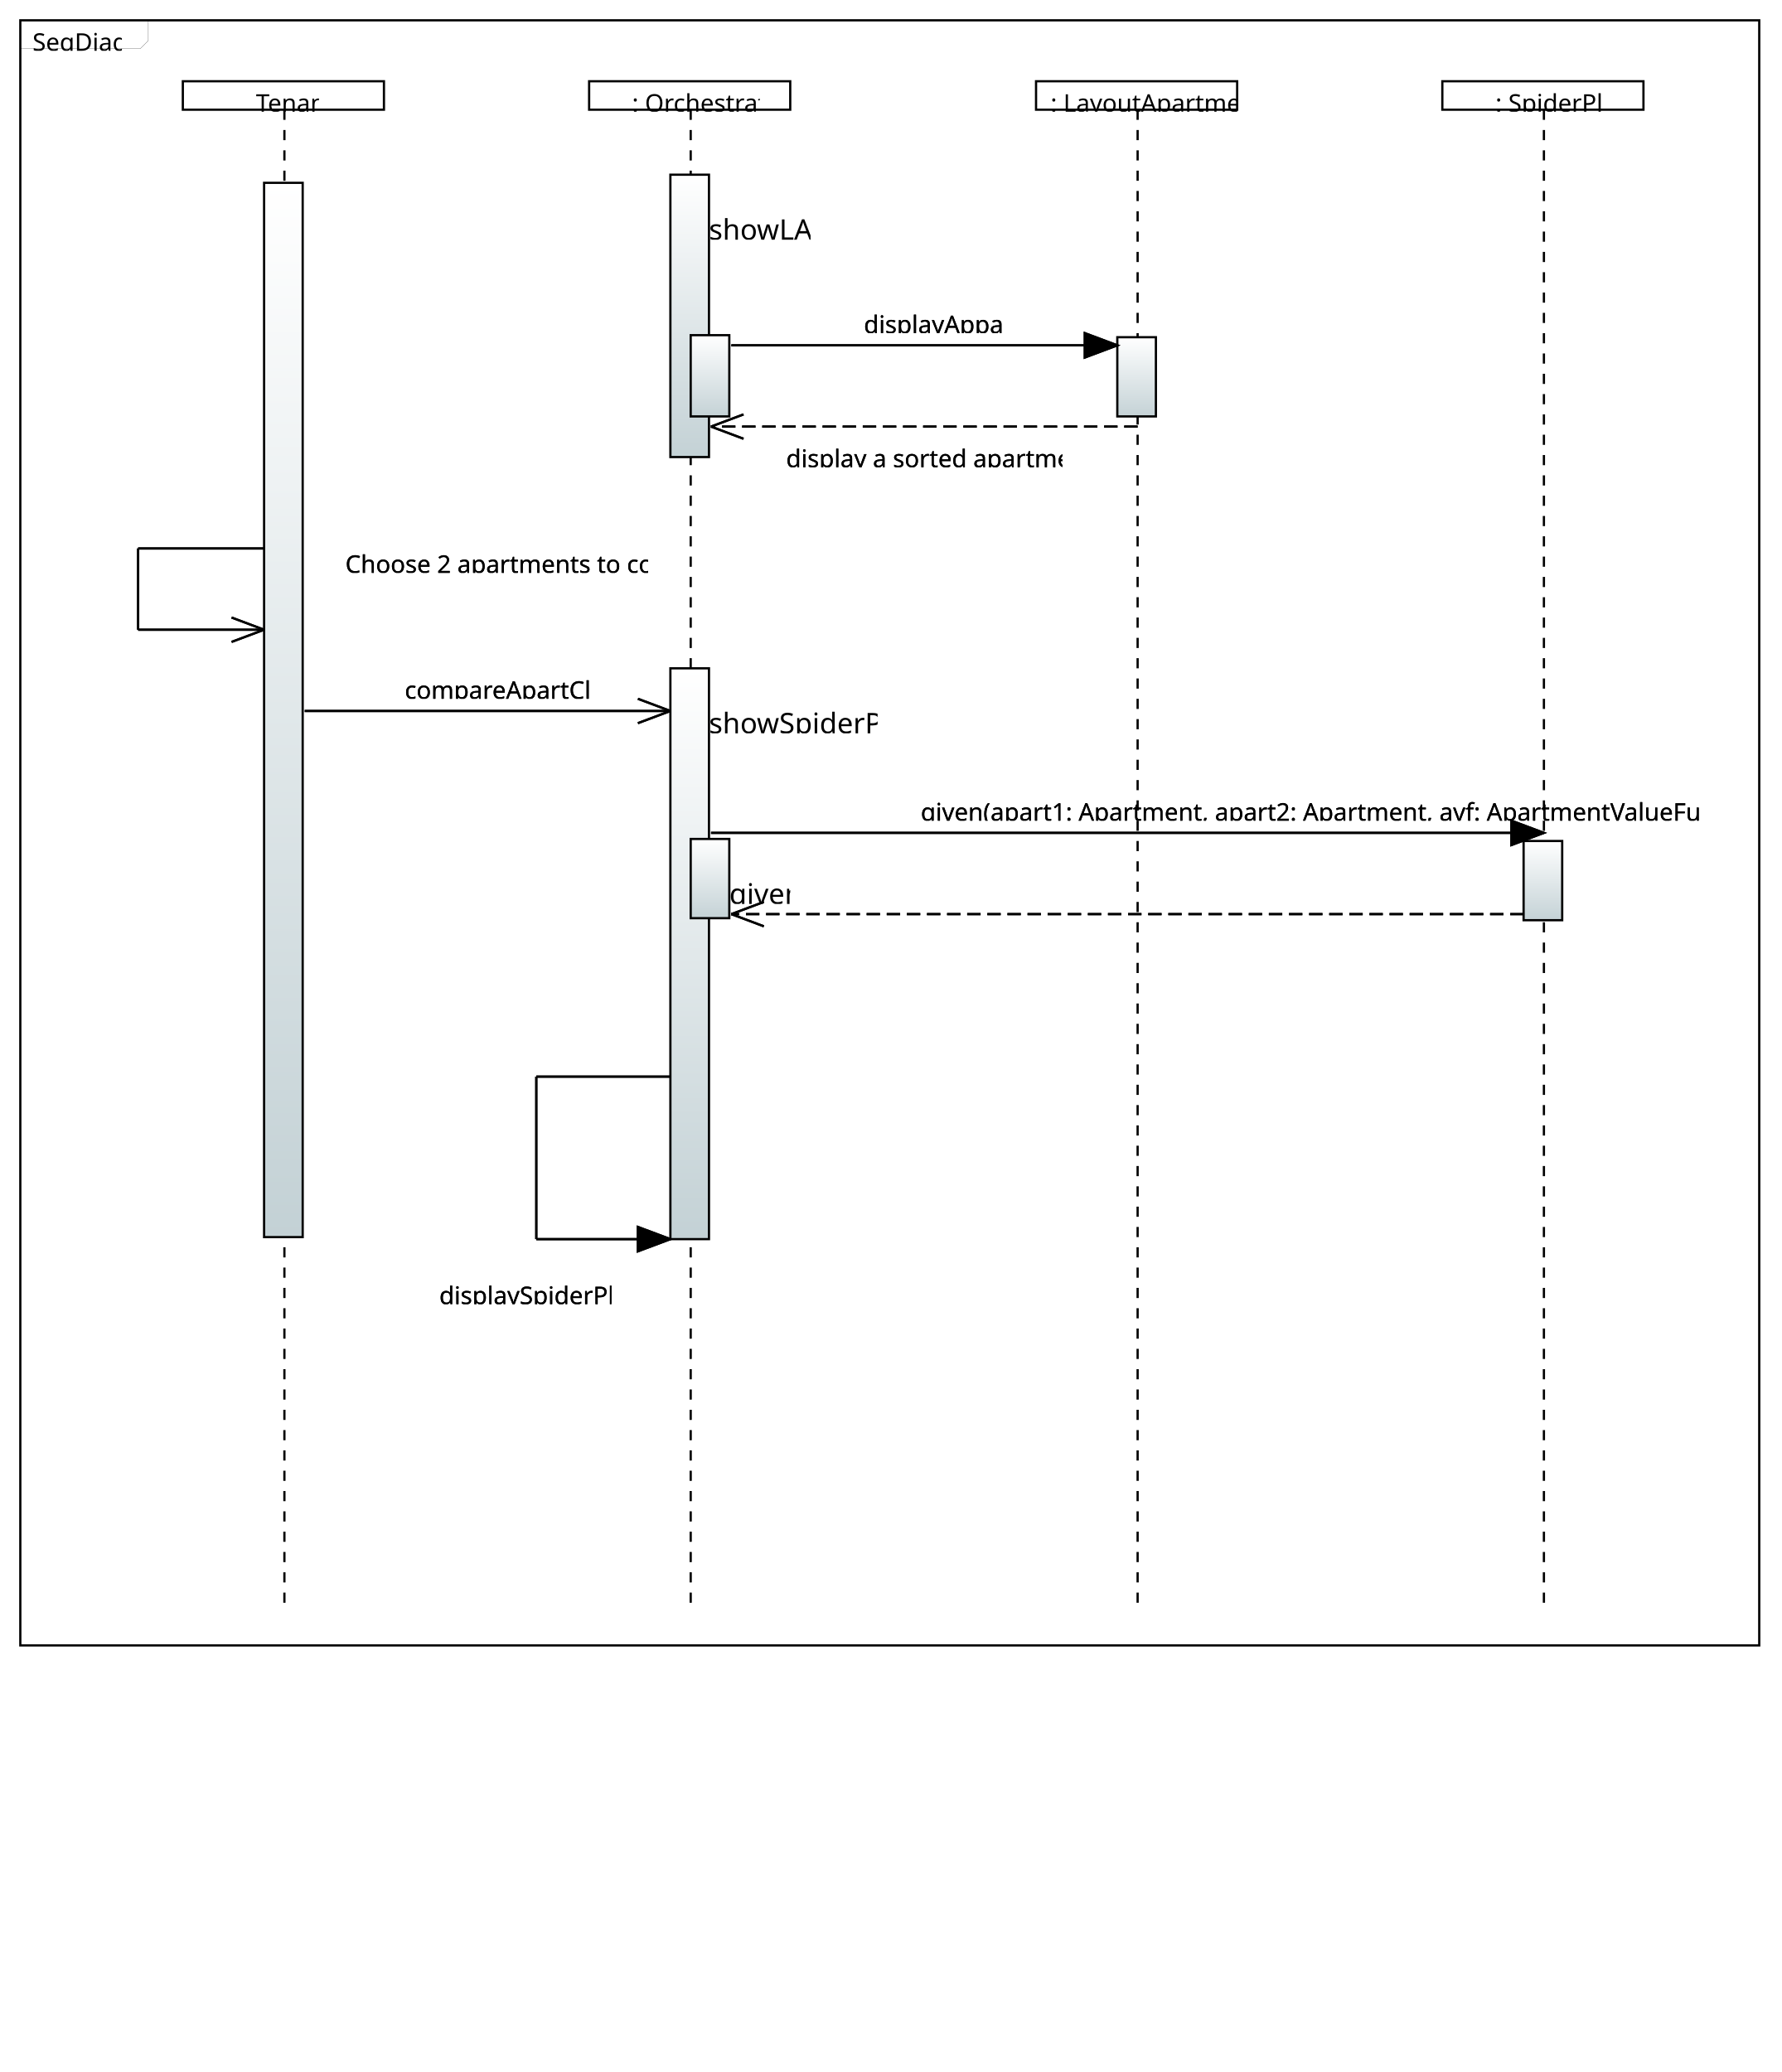
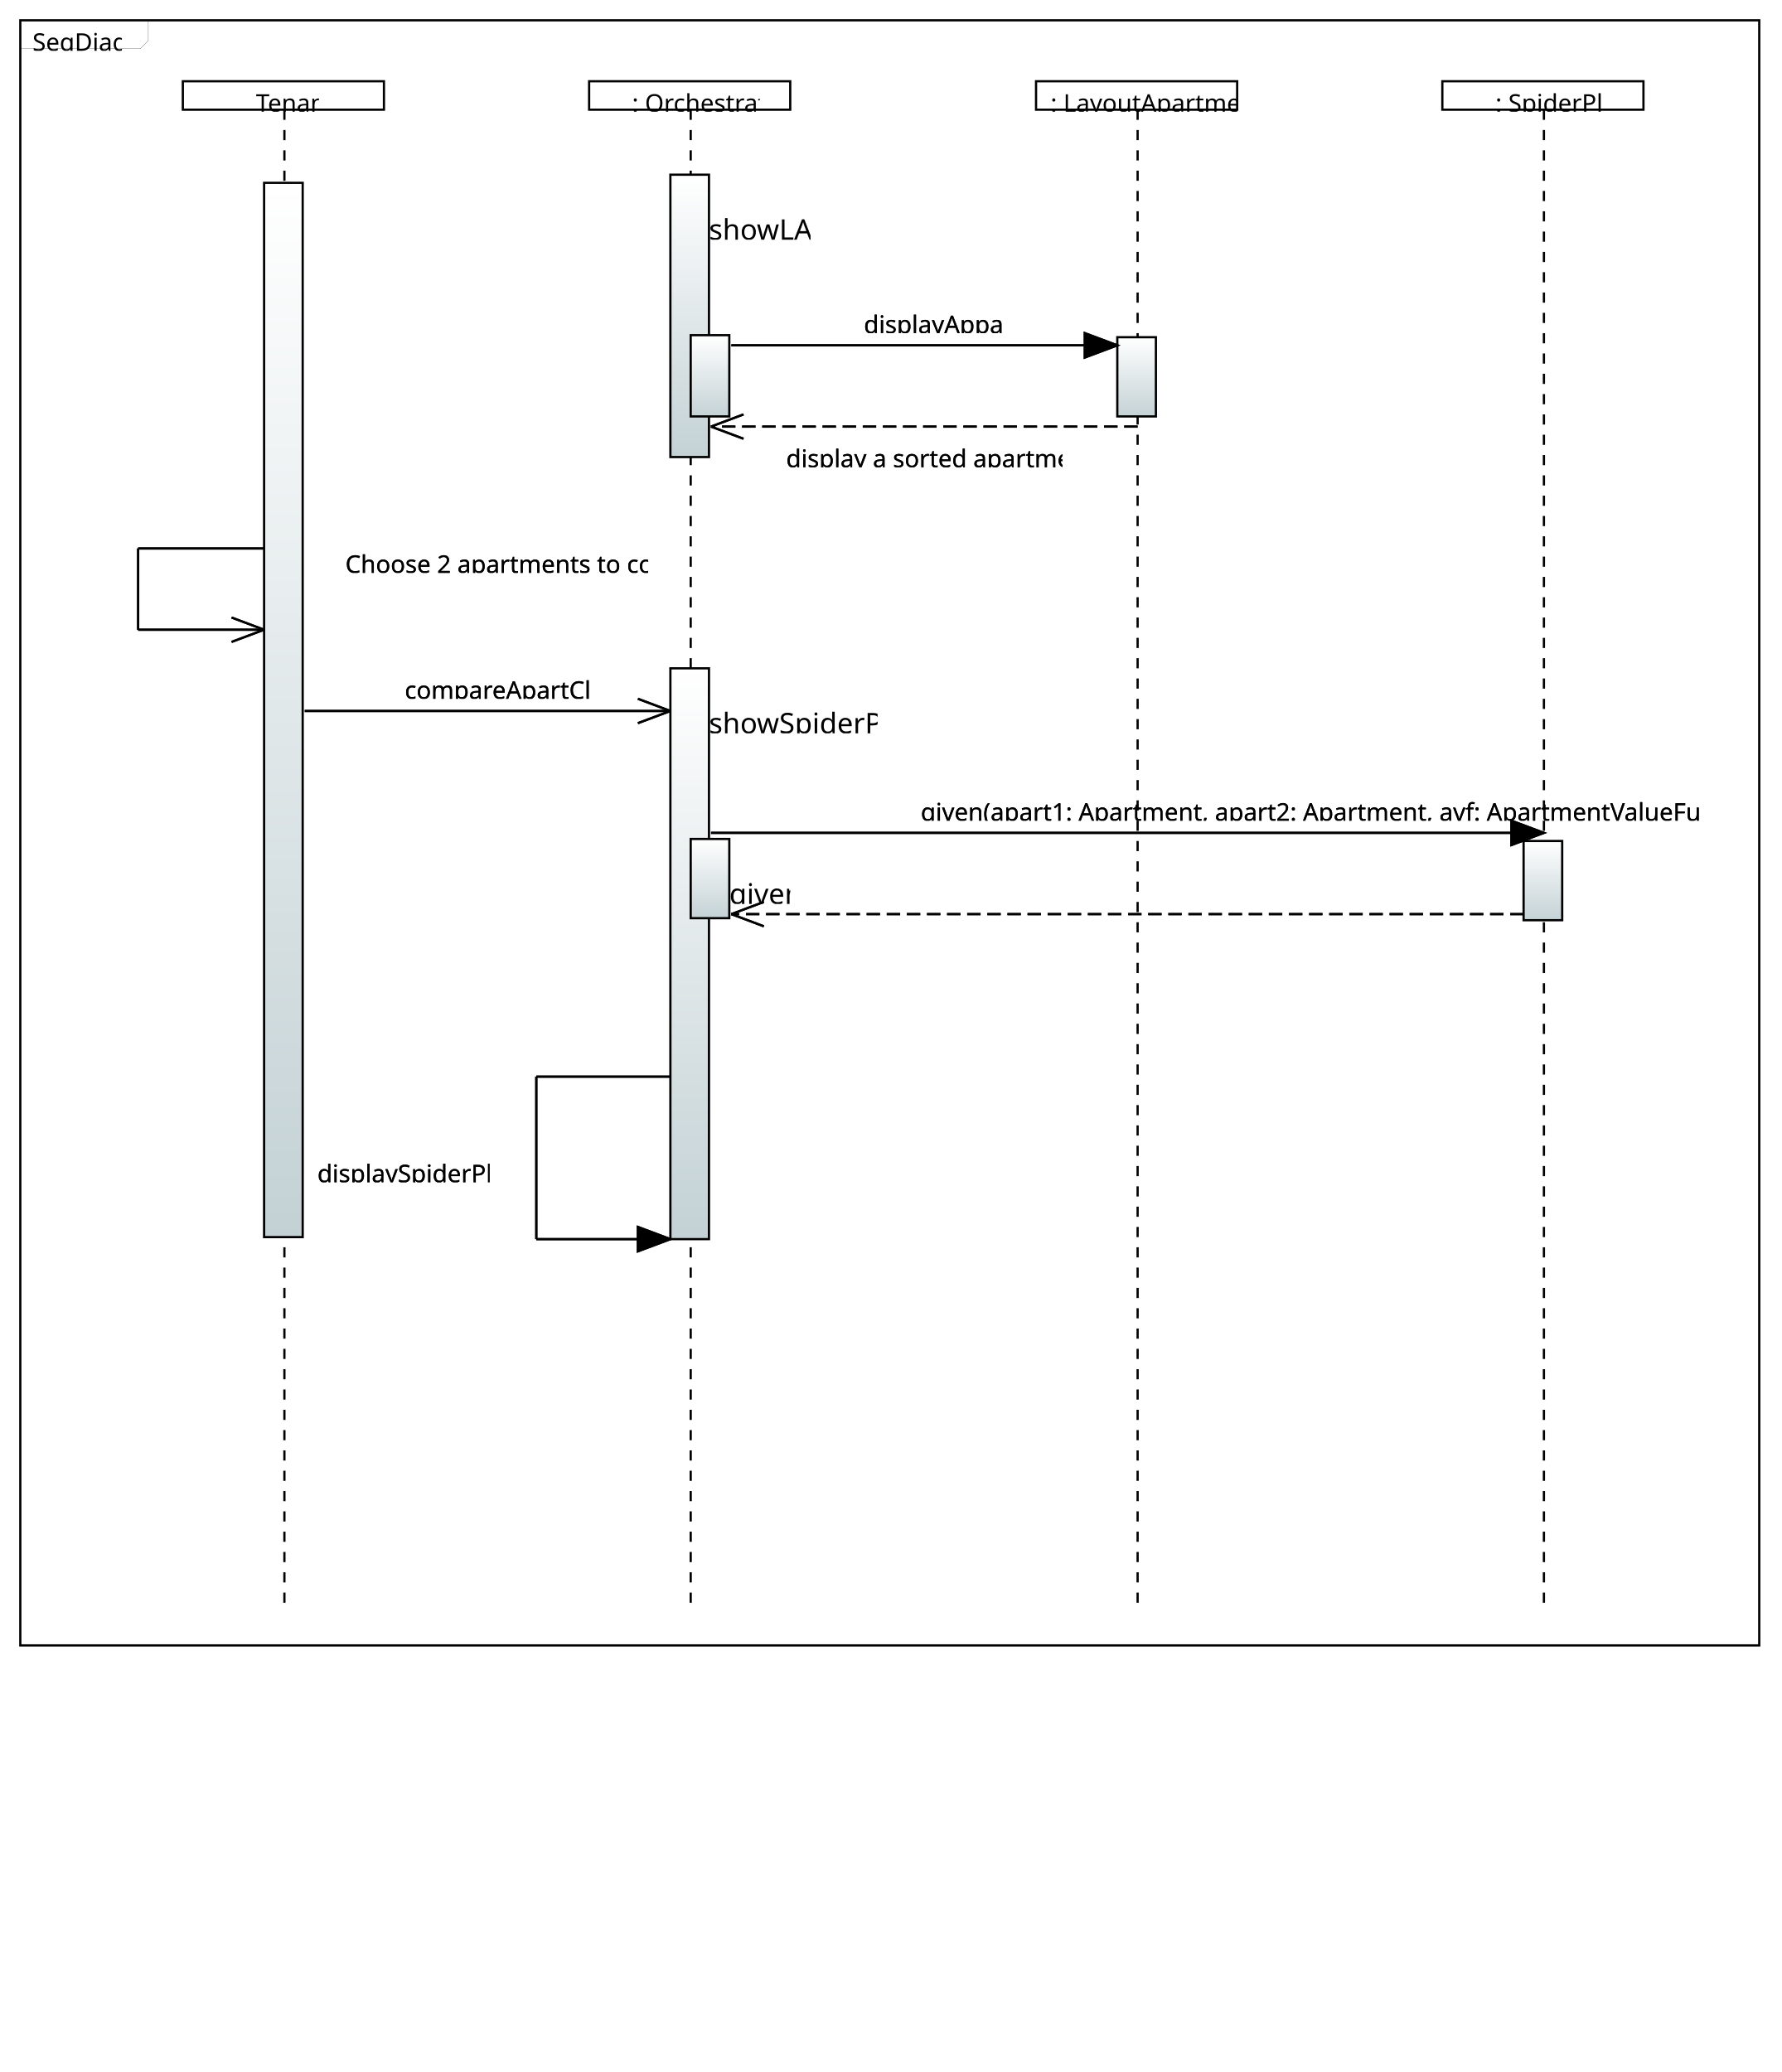
<svg xmlns="http://www.w3.org/2000/svg" xmlns:xlink="http://www.w3.org/1999/xlink" stroke-dasharray="none" shape-rendering="auto" font-family="'Dialog'" width="877" text-rendering="auto" fill-opacity="1" contentScriptType="text/ecmascript" color-interpolation="auto" color-rendering="auto" preserveAspectRatio="xMidYMid meet" font-size="12" viewBox="0 0 877 1020" fill="black" stroke="black" image-rendering="auto" stroke-miterlimit="10" zoomAndPan="magnify" version="1.0" stroke-linecap="square" stroke-linejoin="miter" contentStyleType="text/css" font-style="normal" height="1020" stroke-width="1" stroke-dashoffset="0" font-weight="normal" stroke-opacity="1">
  <defs id="genericDefs" />
  <g>
    <defs id="defs1">
      <linearGradient x1="10" x2="10" y1="10" gradientUnits="userSpaceOnUse" y2="811" xlink:type="simple" xlink:actuate="onLoad" id="linearGradient1" xlink:show="other" spreadMethod="pad">
        <stop stop-opacity="1" stop-color="white" offset="0%" />
        <stop stop-opacity="1" stop-color="white" offset="100%" />
      </linearGradient>
      <linearGradient x1="90" x2="90" y1="40" gradientUnits="userSpaceOnUse" y2="792" xlink:type="simple" xlink:actuate="onLoad" id="linearGradient2" xlink:show="other" spreadMethod="pad">
        <stop stop-opacity="1" stop-color="white" offset="0%" />
        <stop stop-opacity="1" stop-color="rgb(195,209,213)" offset="100%" />
      </linearGradient>
      <linearGradient x1="130" x2="130" y1="90" gradientUnits="userSpaceOnUse" y2="610" xlink:type="simple" xlink:actuate="onLoad" id="linearGradient3" xlink:show="other" spreadMethod="pad">
        <stop stop-opacity="1" stop-color="white" offset="0%" />
        <stop stop-opacity="1" stop-color="rgb(195,209,213)" offset="100%" />
      </linearGradient>
      <linearGradient x1="290" x2="290" y1="40" gradientUnits="userSpaceOnUse" y2="792" xlink:type="simple" xlink:actuate="onLoad" id="linearGradient4" xlink:show="other" spreadMethod="pad">
        <stop stop-opacity="1" stop-color="white" offset="0%" />
        <stop stop-opacity="1" stop-color="rgb(195,209,213)" offset="100%" />
      </linearGradient>
      <linearGradient x1="330" x2="330" y1="86" gradientUnits="userSpaceOnUse" y2="226" xlink:type="simple" xlink:actuate="onLoad" id="linearGradient5" xlink:show="other" spreadMethod="pad">
        <stop stop-opacity="1" stop-color="white" offset="0%" />
        <stop stop-opacity="1" stop-color="rgb(195,209,213)" offset="100%" />
      </linearGradient>
      <linearGradient x1="330" x2="330" y1="329" gradientUnits="userSpaceOnUse" y2="611" xlink:type="simple" xlink:actuate="onLoad" id="linearGradient6" xlink:show="other" spreadMethod="pad">
        <stop stop-opacity="1" stop-color="white" offset="0%" />
        <stop stop-opacity="1" stop-color="rgb(195,209,213)" offset="100%" />
      </linearGradient>
      <linearGradient x1="340" x2="340" y1="165" gradientUnits="userSpaceOnUse" y2="206" xlink:type="simple" xlink:actuate="onLoad" id="linearGradient7" xlink:show="other" spreadMethod="pad">
        <stop stop-opacity="1" stop-color="white" offset="0%" />
        <stop stop-opacity="1" stop-color="rgb(195,209,213)" offset="100%" />
      </linearGradient>
      <linearGradient x1="340" x2="340" y1="413" gradientUnits="userSpaceOnUse" y2="453" xlink:type="simple" xlink:actuate="onLoad" id="linearGradient8" xlink:show="other" spreadMethod="pad">
        <stop stop-opacity="1" stop-color="white" offset="0%" />
        <stop stop-opacity="1" stop-color="rgb(195,209,213)" offset="100%" />
      </linearGradient>
      <linearGradient x1="510" x2="510" y1="40" gradientUnits="userSpaceOnUse" y2="792" xlink:type="simple" xlink:actuate="onLoad" id="linearGradient9" xlink:show="other" spreadMethod="pad">
        <stop stop-opacity="1" stop-color="white" offset="0%" />
        <stop stop-opacity="1" stop-color="rgb(195,209,213)" offset="100%" />
      </linearGradient>
      <linearGradient x1="550" x2="550" y1="166" gradientUnits="userSpaceOnUse" y2="206" xlink:type="simple" xlink:actuate="onLoad" id="linearGradient10" xlink:show="other" spreadMethod="pad">
        <stop stop-opacity="1" stop-color="white" offset="0%" />
        <stop stop-opacity="1" stop-color="rgb(195,209,213)" offset="100%" />
      </linearGradient>
      <linearGradient x1="710" x2="710" y1="40" gradientUnits="userSpaceOnUse" y2="792" xlink:type="simple" xlink:actuate="onLoad" id="linearGradient11" xlink:show="other" spreadMethod="pad">
        <stop stop-opacity="1" stop-color="white" offset="0%" />
        <stop stop-opacity="1" stop-color="rgb(195,209,213)" offset="100%" />
      </linearGradient>
      <linearGradient x1="750" x2="750" y1="414" gradientUnits="userSpaceOnUse" y2="454" xlink:type="simple" xlink:actuate="onLoad" id="linearGradient12" xlink:show="other" spreadMethod="pad">
        <stop stop-opacity="1" stop-color="white" offset="0%" />
        <stop stop-opacity="1" stop-color="rgb(195,209,213)" offset="100%" />
      </linearGradient>
      <clipPath clipPathUnits="userSpaceOnUse" id="clipPath1">
        <path d="M10 10 L10 810 L866 810 L866 10 Z" />
      </clipPath>
      <clipPath clipPathUnits="userSpaceOnUse" id="clipPath2">
        <path d="M7 7 L870 7 L870 814 L7 814 L7 7 Z" />
      </clipPath>
      <clipPath clipPathUnits="userSpaceOnUse" id="clipPath3">
        <path d="M15 12 L60 12 L60 25 L15 25 L15 12 Z" />
      </clipPath>
      <clipPath clipPathUnits="userSpaceOnUse" id="clipPath4">
        <path d="M89 39 L191 39 L191 793 L89 793 L89 39 Z" />
      </clipPath>
      <clipPath clipPathUnits="userSpaceOnUse" id="clipPath5">
        <path d="M90 40 L90 791 L189 791 L189 40 Z" />
      </clipPath>
      <clipPath clipPathUnits="userSpaceOnUse" id="clipPath6">
        <path d="M125 42 L157 42 L157 55 L125 55 L125 42 Z" />
      </clipPath>
      <clipPath clipPathUnits="userSpaceOnUse" id="clipPath7">
        <path d="M130 90 L130 609 L149 609 L149 90 Z" />
      </clipPath>
      <clipPath clipPathUnits="userSpaceOnUse" id="clipPath8">
        <path d="M129 89 L151 89 L151 611 L129 611 L129 89 Z" />
      </clipPath>
      <clipPath clipPathUnits="userSpaceOnUse" id="clipPath9">
        <path d="M289 39 L391 39 L391 793 L289 793 L289 39 Z" />
      </clipPath>
      <clipPath clipPathUnits="userSpaceOnUse" id="clipPath10">
        <path d="M290 40 L290 791 L389 791 L389 40 Z" />
      </clipPath>
      <clipPath clipPathUnits="userSpaceOnUse" id="clipPath11">
        <path d="M307 42 L374 42 L374 55 L307 55 L307 42 Z" />
      </clipPath>
      <clipPath clipPathUnits="userSpaceOnUse" id="clipPath12">
        <path d="M330 86 L330 225 L349 225 L349 86 Z" />
      </clipPath>
      <clipPath clipPathUnits="userSpaceOnUse" id="clipPath13">
        <path d="M329 85 L351 85 L351 227 L329 227 L329 85 Z" />
      </clipPath>
      <clipPath clipPathUnits="userSpaceOnUse" id="clipPath14">
        <path d="M348 103 L399 103 L399 118 L348 118 L348 103 Z" />
      </clipPath>
      <clipPath clipPathUnits="userSpaceOnUse" id="clipPath15">
        <path d="M330 329 L330 610 L349 610 L349 329 Z" />
      </clipPath>
      <clipPath clipPathUnits="userSpaceOnUse" id="clipPath16">
        <path d="M329 328 L351 328 L351 612 L329 612 L329 328 Z" />
      </clipPath>
      <clipPath clipPathUnits="userSpaceOnUse" id="clipPath17">
        <path d="M348 346 L432 346 L432 361 L348 361 L348 346 Z" />
      </clipPath>
      <clipPath clipPathUnits="userSpaceOnUse" id="clipPath18">
        <path d="M340 165 L340 205 L359 205 L359 165 Z" />
      </clipPath>
      <clipPath clipPathUnits="userSpaceOnUse" id="clipPath19">
        <path d="M339 164 L361 164 L361 207 L339 207 L339 164 Z" />
      </clipPath>
      <clipPath clipPathUnits="userSpaceOnUse" id="clipPath20">
        <path d="M340 413 L340 452 L359 452 L359 413 Z" />
      </clipPath>
      <clipPath clipPathUnits="userSpaceOnUse" id="clipPath21">
        <path d="M339 412 L361 412 L361 454 L339 454 L339 412 Z" />
      </clipPath>
      <clipPath clipPathUnits="userSpaceOnUse" id="clipPath22">
        <path d="M358 430 L389 430 L389 445 L358 445 L358 430 Z" />
      </clipPath>
      <clipPath clipPathUnits="userSpaceOnUse" id="clipPath23">
        <path d="M509 39 L611 39 L611 793 L509 793 L509 39 Z" />
      </clipPath>
      <clipPath clipPathUnits="userSpaceOnUse" id="clipPath24">
        <path d="M510 40 L510 791 L609 791 L609 40 Z" />
      </clipPath>
      <clipPath clipPathUnits="userSpaceOnUse" id="clipPath25">
        <path d="M513 42 L609 42 L609 55 L513 55 L513 42 Z" />
      </clipPath>
      <clipPath clipPathUnits="userSpaceOnUse" id="clipPath26">
        <path d="M550 166 L550 205 L569 205 L569 166 Z" />
      </clipPath>
      <clipPath clipPathUnits="userSpaceOnUse" id="clipPath27">
        <path d="M549 165 L571 165 L571 207 L549 207 L549 165 Z" />
      </clipPath>
      <clipPath clipPathUnits="userSpaceOnUse" id="clipPath28">
        <path d="M709 39 L811 39 L811 793 L709 793 L709 39 Z" />
      </clipPath>
      <clipPath clipPathUnits="userSpaceOnUse" id="clipPath29">
        <path d="M710 40 L710 791 L809 791 L809 40 Z" />
      </clipPath>
      <clipPath clipPathUnits="userSpaceOnUse" id="clipPath30">
        <path d="M732 42 L789 42 L789 55 L732 55 L732 42 Z" />
      </clipPath>
      <clipPath clipPathUnits="userSpaceOnUse" id="clipPath31">
        <path d="M750 414 L750 453 L769 453 L769 414 Z" />
      </clipPath>
      <clipPath clipPathUnits="userSpaceOnUse" id="clipPath32">
        <path d="M749 413 L771 413 L771 455 L749 455 L749 413 Z" />
      </clipPath>
      <clipPath clipPathUnits="userSpaceOnUse" id="clipPath33">
        <path d="M9 9 L868 9 L868 812 L9 812 L9 9 Z" />
      </clipPath>
      <clipPath clipPathUnits="userSpaceOnUse" id="clipPath34">
        <path d="M-1 -1 L878 -1 L878 1021 L-1 1021 L-1 -1 Z" />
      </clipPath>
      <clipPath clipPathUnits="userSpaceOnUse" id="clipPath35">
        <path d="M359 443 L378 443 L378 458 L359 458 L359 443 Z" />
      </clipPath>
      <clipPath clipPathUnits="userSpaceOnUse" id="clipPath36">
        <path d="M192 331 L291 331 L291 344 L192 344 L192 331 Z" />
      </clipPath>
      <clipPath clipPathUnits="userSpaceOnUse" id="clipPath37">
        <path d="M313 343 L332 343 L332 358 L313 358 L313 343 Z" />
      </clipPath>
      <clipPath clipPathUnits="userSpaceOnUse" id="clipPath38">
        <path d="M386 217 L523 217 L523 230 L386 230 L386 217 Z" />
      </clipPath>
      <clipPath clipPathUnits="userSpaceOnUse" id="clipPath39">
        <path d="M349 203 L368 203 L368 218 L349 218 L349 203 Z" />
      </clipPath>
      <clipPath clipPathUnits="userSpaceOnUse" id="clipPath40">
        <path d="M418 151 L494 151 L494 164 L418 164 L418 151 Z" />
      </clipPath>
      <clipPath clipPathUnits="userSpaceOnUse" id="clipPath41">
        <path d="M533 163 L552 163 L552 178 L533 178 L533 163 Z" />
      </clipPath>
      <clipPath clipPathUnits="userSpaceOnUse" id="clipPath42">
        <path d="M169 269 L319 269 L319 282 L169 282 L169 269 Z" />
      </clipPath>
      <clipPath clipPathUnits="userSpaceOnUse" id="clipPath43">
        <path d="M113 303 L132 303 L132 318 L113 318 L113 303 Z" />
      </clipPath>
      <clipPath clipPathUnits="userSpaceOnUse" id="clipPath44">
        <path d="M446 391 L837 391 L837 404 L446 404 L446 391 Z" />
      </clipPath>
      <clipPath clipPathUnits="userSpaceOnUse" id="clipPath45">
        <path d="M743 403 L762 403 L762 418 L743 418 L743 403 Z" />
      </clipPath>
      <clipPath clipPathUnits="userSpaceOnUse" id="clipPath46">
-         <path d="M209 629 L301 629 L301 642 L209 642 L209 629 Z" />
+         <path d="M149 569 L241 569 L241 582 L149 582 L149 569 Z" />
      </clipPath>
      <clipPath clipPathUnits="userSpaceOnUse" id="clipPath47">
        <path d="M313 603 L332 603 L332 618 L313 618 L313 603 Z" />
      </clipPath>
    </defs>
    <g font-size="14" fill="url(#linearGradient1)" font-family="'.AppleSystemUIFont'" stroke-linejoin="round" stroke="url(#linearGradient1)" stroke-width="0" stroke-miterlimit="0">
      <rect x="10" y="10" clip-path="url(#clipPath1)" width="857" height="801" stroke="none" />
    </g>
    <g stroke-width="0.1" font-size="14" font-family="'.AppleSystemUIFont'" stroke-linecap="butt">
      <line clip-path="url(#clipPath2)" fill="none" x1="73" x2="73" y1="10" y2="20" />
      <line clip-path="url(#clipPath2)" fill="none" x1="73" x2="73" y1="20" y2="20" />
      <line clip-path="url(#clipPath2)" fill="none" x1="73" x2="69" y1="20" y2="24" />
      <line clip-path="url(#clipPath2)" fill="none" x1="69" x2="69" y1="24" y2="24" />
      <line clip-path="url(#clipPath2)" fill="none" x1="69" x2="10" y1="24" y2="24" />
      <text x="16" font-size="12" y="25" clip-path="url(#clipPath3)" stroke="none" xml:space="preserve">SeqDiag  </text>
      <rect x="90" y="40" clip-path="url(#clipPath4)" fill="none" width="99" height="14" stroke-width="1.1" />
      <line clip-path="url(#clipPath4)" fill="none" x1="140" x2="140" y1="54" y2="791" stroke-dasharray="5,5" stroke-width="1.1" />
    </g>
    <g stroke-linecap="butt" font-size="14" fill="url(#linearGradient2)" font-family="'.AppleSystemUIFont'" stroke-dasharray="5,5" stroke="url(#linearGradient2)" stroke-width="1.1">
      <rect x="90" y="40" clip-path="url(#clipPath5)" width="100" opacity="0" height="752" stroke="none" />
      <text x="126" font-size="12" y="55" clip-path="url(#clipPath6)" fill="black" stroke="none" xml:space="preserve">Tenant</text>
      <rect x="130" y="90" clip-path="url(#clipPath7)" fill="url(#linearGradient3)" width="20" height="520" stroke="none" />
      <rect x="130" y="90" clip-path="url(#clipPath8)" fill="none" width="19" stroke-dasharray="none" rx="0" ry="0" height="519" stroke="black" />
      <rect x="290" y="40" clip-path="url(#clipPath9)" fill="none" width="99" stroke-dasharray="none" height="14" stroke="black" />
      <line clip-path="url(#clipPath9)" fill="none" x1="340" x2="340" y1="54" y2="791" stroke="black" />
      <rect x="290" y="40" clip-path="url(#clipPath10)" fill="url(#linearGradient4)" width="100" opacity="0" height="752" stroke="none" />
      <text x="308" font-size="12" y="55" clip-path="url(#clipPath11)" fill="black" stroke="none" xml:space="preserve"> : Orchestrator</text>
      <rect x="330" y="86" clip-path="url(#clipPath12)" fill="url(#linearGradient5)" width="20" height="140" stroke="none" />
      <rect x="330" y="86" clip-path="url(#clipPath13)" fill="none" width="19" stroke-dasharray="none" rx="0" ry="0" height="139" stroke="black" />
      <text x="349" y="118" clip-path="url(#clipPath14)" fill="black" stroke-dasharray="none" stroke="none" xml:space="preserve">showLAG</text>
      <rect x="330" y="329" clip-path="url(#clipPath15)" fill="url(#linearGradient6)" width="20" stroke-dasharray="none" height="282" stroke="none" />
      <rect x="330" y="329" clip-path="url(#clipPath16)" fill="none" width="19" stroke-dasharray="none" rx="0" ry="0" height="281" stroke="black" />
      <text x="349" y="361" clip-path="url(#clipPath17)" fill="black" stroke-dasharray="none" stroke="none" xml:space="preserve">showSpiderPlot</text>
      <rect x="340" y="165" clip-path="url(#clipPath18)" fill="url(#linearGradient7)" width="20" stroke-dasharray="none" height="41" stroke="none" />
      <rect x="340" y="165" clip-path="url(#clipPath19)" fill="none" width="19" stroke-dasharray="none" rx="0" ry="0" height="40" stroke="black" />
      <rect x="340" y="413" clip-path="url(#clipPath20)" fill="url(#linearGradient8)" width="20" stroke-dasharray="none" height="40" stroke="none" />
      <rect x="340" y="413" clip-path="url(#clipPath21)" fill="none" width="19" stroke-dasharray="none" rx="0" ry="0" height="39" stroke="black" />
      <text x="359" y="445" clip-path="url(#clipPath22)" fill="black" stroke-dasharray="none" stroke="none" xml:space="preserve">given</text>
      <rect x="510" y="40" clip-path="url(#clipPath23)" fill="none" width="99" stroke-dasharray="none" height="14" stroke="black" />
      <line clip-path="url(#clipPath23)" fill="none" x1="560" x2="560" y1="54" y2="791" stroke="black" />
      <rect x="510" y="40" clip-path="url(#clipPath24)" fill="url(#linearGradient9)" width="100" opacity="0" height="752" stroke="none" />
      <text x="514" font-size="12" y="55" clip-path="url(#clipPath25)" fill="black" stroke="none" xml:space="preserve"> : LayoutApartment...</text>
      <rect x="550" y="166" clip-path="url(#clipPath26)" fill="url(#linearGradient10)" width="20" height="40" stroke="none" />
      <rect x="550" y="166" clip-path="url(#clipPath27)" fill="none" width="19" stroke-dasharray="none" rx="0" ry="0" height="39" stroke="black" />
      <rect x="710" y="40" clip-path="url(#clipPath28)" fill="none" width="99" stroke-dasharray="none" height="14" stroke="black" />
      <line clip-path="url(#clipPath28)" fill="none" x1="760" x2="760" y1="54" y2="791" stroke="black" />
      <rect x="710" y="40" clip-path="url(#clipPath29)" fill="url(#linearGradient11)" width="100" opacity="0" height="752" stroke="none" />
      <text x="733" font-size="12" y="55" clip-path="url(#clipPath30)" fill="black" stroke="none" xml:space="preserve"> : SpiderPlot</text>
      <rect x="750" y="414" clip-path="url(#clipPath31)" fill="url(#linearGradient12)" width="20" height="40" stroke="none" />
      <rect x="750" y="414" clip-path="url(#clipPath32)" fill="none" width="19" stroke-dasharray="none" rx="0" ry="0" height="39" stroke="black" />
      <rect x="10" y="10" clip-path="url(#clipPath33)" fill="none" width="856" stroke-dasharray="none" rx="0" ry="0" height="800" stroke="black" />
    </g>
    <g text-rendering="optimizeLegibility" stroke-width="1.1" stroke-dasharray="6.6,3.3" font-family="'.AppleSystemUIFont'" stroke-linecap="butt">
      <line clip-path="url(#clipPath34)" fill="none" x1="750" x2="360" y1="450" y2="450" />
      <line clip-path="url(#clipPath35)" fill="none" x1="376" x2="360" y1="444" y2="450" stroke-dasharray="none" />
      <line clip-path="url(#clipPath35)" fill="none" x1="360" x2="376" y1="450" y2="456" stroke-dasharray="none" />
      <line clip-path="url(#clipPath34)" fill="none" x1="150" x2="330" y1="350" y2="350" stroke-dasharray="none" />
      <text x="193" y="344" clip-path="url(#clipPath36)" stroke-dasharray="none" stroke="none" xml:space="preserve">  compareApartClick()</text>
      <line clip-path="url(#clipPath37)" fill="none" x1="314" x2="330" y1="356" y2="350" stroke-dasharray="none" />
      <line clip-path="url(#clipPath37)" fill="none" x1="330" x2="314" y1="350" y2="344" stroke-dasharray="none" />
      <line clip-path="url(#clipPath34)" fill="none" x1="560" x2="350" y1="210" y2="210" />
      <text xml:space="preserve" x="387" y="230" clip-path="url(#clipPath38)" stroke="none">display a sorted apartment list</text>
      <line clip-path="url(#clipPath39)" fill="none" x1="366" x2="350" y1="204" y2="210" stroke-dasharray="none" />
      <line clip-path="url(#clipPath39)" fill="none" x1="350" x2="366" y1="210" y2="216" stroke-dasharray="none" />
      <line clip-path="url(#clipPath34)" fill="none" x1="360" x2="550" y1="170" y2="170" stroke-dasharray="none" />
      <text x="419" y="164" clip-path="url(#clipPath40)" stroke-dasharray="none" stroke="none" xml:space="preserve">  displayAppart()</text>
      <polygon stroke-dasharray="none" clip-path="url(#clipPath41)" points=" 550 170 534 176 534 164" stroke="none" />
      <polygon fill="none" stroke-dasharray="none" clip-path="url(#clipPath41)" points=" 550 170 534 176 534 164" />
      <line clip-path="url(#clipPath34)" fill="none" x1="130" x2="68" y1="270" y2="270" stroke-dasharray="none" />
      <line clip-path="url(#clipPath34)" fill="none" x1="68" x2="68" y1="270" y2="310" stroke-dasharray="none" />
      <line clip-path="url(#clipPath34)" fill="none" x1="68" x2="130" y1="310" y2="310" stroke-dasharray="none" />
      <text x="170" y="282" clip-path="url(#clipPath42)" stroke-dasharray="none" stroke="none" xml:space="preserve">Choose 2 apartments to compare</text>
      <line clip-path="url(#clipPath43)" fill="none" x1="114" x2="130" y1="316" y2="310" stroke-dasharray="none" />
      <line clip-path="url(#clipPath43)" fill="none" x1="130" x2="114" y1="310" y2="304" stroke-dasharray="none" />
      <line clip-path="url(#clipPath34)" fill="none" x1="350" x2="760" y1="410" y2="410" stroke-dasharray="none" />
      <text x="447" y="404" clip-path="url(#clipPath44)" stroke-dasharray="none" stroke="none" xml:space="preserve">  given(apart1: Apartment, apart2: Apartment, avf: ApartmentValueFunction): SpiderPlot</text>
      <polygon stroke-dasharray="none" clip-path="url(#clipPath45)" points=" 760 410 744 416 744 404" stroke="none" />
      <polygon fill="none" stroke-dasharray="none" clip-path="url(#clipPath45)" points=" 760 410 744 416 744 404" />
      <line clip-path="url(#clipPath34)" fill="none" x1="330" x2="264" y1="530" y2="530" stroke-dasharray="none" />
      <line clip-path="url(#clipPath34)" fill="none" x1="264" x2="264" y1="530" y2="610" stroke-dasharray="none" />
      <line clip-path="url(#clipPath34)" fill="none" x1="264" x2="330" y1="610" y2="610" stroke-dasharray="none" />
-       <text x="210" y="642" clip-path="url(#clipPath46)" stroke-dasharray="none" stroke="none" xml:space="preserve">  displaySpiderPlot()</text>
+       <text x="150" y="582" clip-path="url(#clipPath46)" stroke-dasharray="none" stroke="none" xml:space="preserve">  displaySpiderPlot()</text>
      <polygon stroke-dasharray="none" clip-path="url(#clipPath47)" points=" 330 610 314 616 314 604" stroke="none" />
      <polygon fill="none" stroke-dasharray="none" clip-path="url(#clipPath47)" points=" 330 610 314 616 314 604" />
      <line clip-path="url(#clipPath34)" fill="none" x1="360" x2="550" y1="170" y2="170" stroke-dasharray="none" />
      <text x="419" y="164" clip-path="url(#clipPath40)" stroke-dasharray="none" stroke="none" xml:space="preserve">  displayAppart()</text>
      <polygon stroke-dasharray="none" clip-path="url(#clipPath41)" points=" 550 170 534 176 534 164" stroke="none" />
      <polygon fill="none" stroke-dasharray="none" clip-path="url(#clipPath41)" points=" 550 170 534 176 534 164" />
      <line clip-path="url(#clipPath34)" fill="none" x1="560" x2="350" y1="210" y2="210" />
      <text xml:space="preserve" x="387" y="230" clip-path="url(#clipPath38)" stroke="none">display a sorted apartment list</text>
      <line clip-path="url(#clipPath39)" fill="none" x1="366" x2="350" y1="204" y2="210" stroke-dasharray="none" />
      <line clip-path="url(#clipPath39)" fill="none" x1="350" x2="366" y1="210" y2="216" stroke-dasharray="none" />
      <line clip-path="url(#clipPath34)" fill="none" x1="130" x2="68" y1="270" y2="270" stroke-dasharray="none" />
      <line clip-path="url(#clipPath34)" fill="none" x1="68" x2="68" y1="270" y2="310" stroke-dasharray="none" />
      <line clip-path="url(#clipPath34)" fill="none" x1="68" x2="130" y1="310" y2="310" stroke-dasharray="none" />
      <text x="170" y="282" clip-path="url(#clipPath42)" stroke-dasharray="none" stroke="none" xml:space="preserve">Choose 2 apartments to compare</text>
      <line clip-path="url(#clipPath43)" fill="none" x1="114" x2="130" y1="316" y2="310" stroke-dasharray="none" />
      <line clip-path="url(#clipPath43)" fill="none" x1="130" x2="114" y1="310" y2="304" stroke-dasharray="none" />
      <line clip-path="url(#clipPath34)" fill="none" x1="150" x2="330" y1="350" y2="350" stroke-dasharray="none" />
      <text x="193" y="344" clip-path="url(#clipPath36)" stroke-dasharray="none" stroke="none" xml:space="preserve">  compareApartClick()</text>
      <line clip-path="url(#clipPath37)" fill="none" x1="314" x2="330" y1="356" y2="350" stroke-dasharray="none" />
      <line clip-path="url(#clipPath37)" fill="none" x1="330" x2="314" y1="350" y2="344" stroke-dasharray="none" />
      <line clip-path="url(#clipPath34)" fill="none" x1="350" x2="760" y1="410" y2="410" stroke-dasharray="none" />
      <text x="447" y="404" clip-path="url(#clipPath44)" stroke-dasharray="none" stroke="none" xml:space="preserve">  given(apart1: Apartment, apart2: Apartment, avf: ApartmentValueFunction): SpiderPlot</text>
      <polygon stroke-dasharray="none" clip-path="url(#clipPath45)" points=" 760 410 744 416 744 404" stroke="none" />
      <polygon fill="none" stroke-dasharray="none" clip-path="url(#clipPath45)" points=" 760 410 744 416 744 404" />
      <line clip-path="url(#clipPath34)" fill="none" x1="750" x2="360" y1="450" y2="450" />
      <line clip-path="url(#clipPath35)" fill="none" x1="376" x2="360" y1="444" y2="450" stroke-dasharray="none" />
      <line clip-path="url(#clipPath35)" fill="none" x1="360" x2="376" y1="450" y2="456" stroke-dasharray="none" />
      <line clip-path="url(#clipPath34)" fill="none" x1="330" x2="264" y1="530" y2="530" stroke-dasharray="none" />
      <line clip-path="url(#clipPath34)" fill="none" x1="264" x2="264" y1="530" y2="610" stroke-dasharray="none" />
      <line clip-path="url(#clipPath34)" fill="none" x1="264" x2="330" y1="610" y2="610" stroke-dasharray="none" />
-       <text x="210" y="642" clip-path="url(#clipPath46)" stroke-dasharray="none" stroke="none" xml:space="preserve">  displaySpiderPlot()</text>
+       <text x="150" y="582" clip-path="url(#clipPath46)" stroke-dasharray="none" stroke="none" xml:space="preserve">  displaySpiderPlot()</text>
      <polygon stroke-dasharray="none" clip-path="url(#clipPath47)" points=" 330 610 314 616 314 604" stroke="none" />
      <polygon fill="none" stroke-dasharray="none" clip-path="url(#clipPath47)" points=" 330 610 314 616 314 604" />
    </g>
  </g>
</svg>
